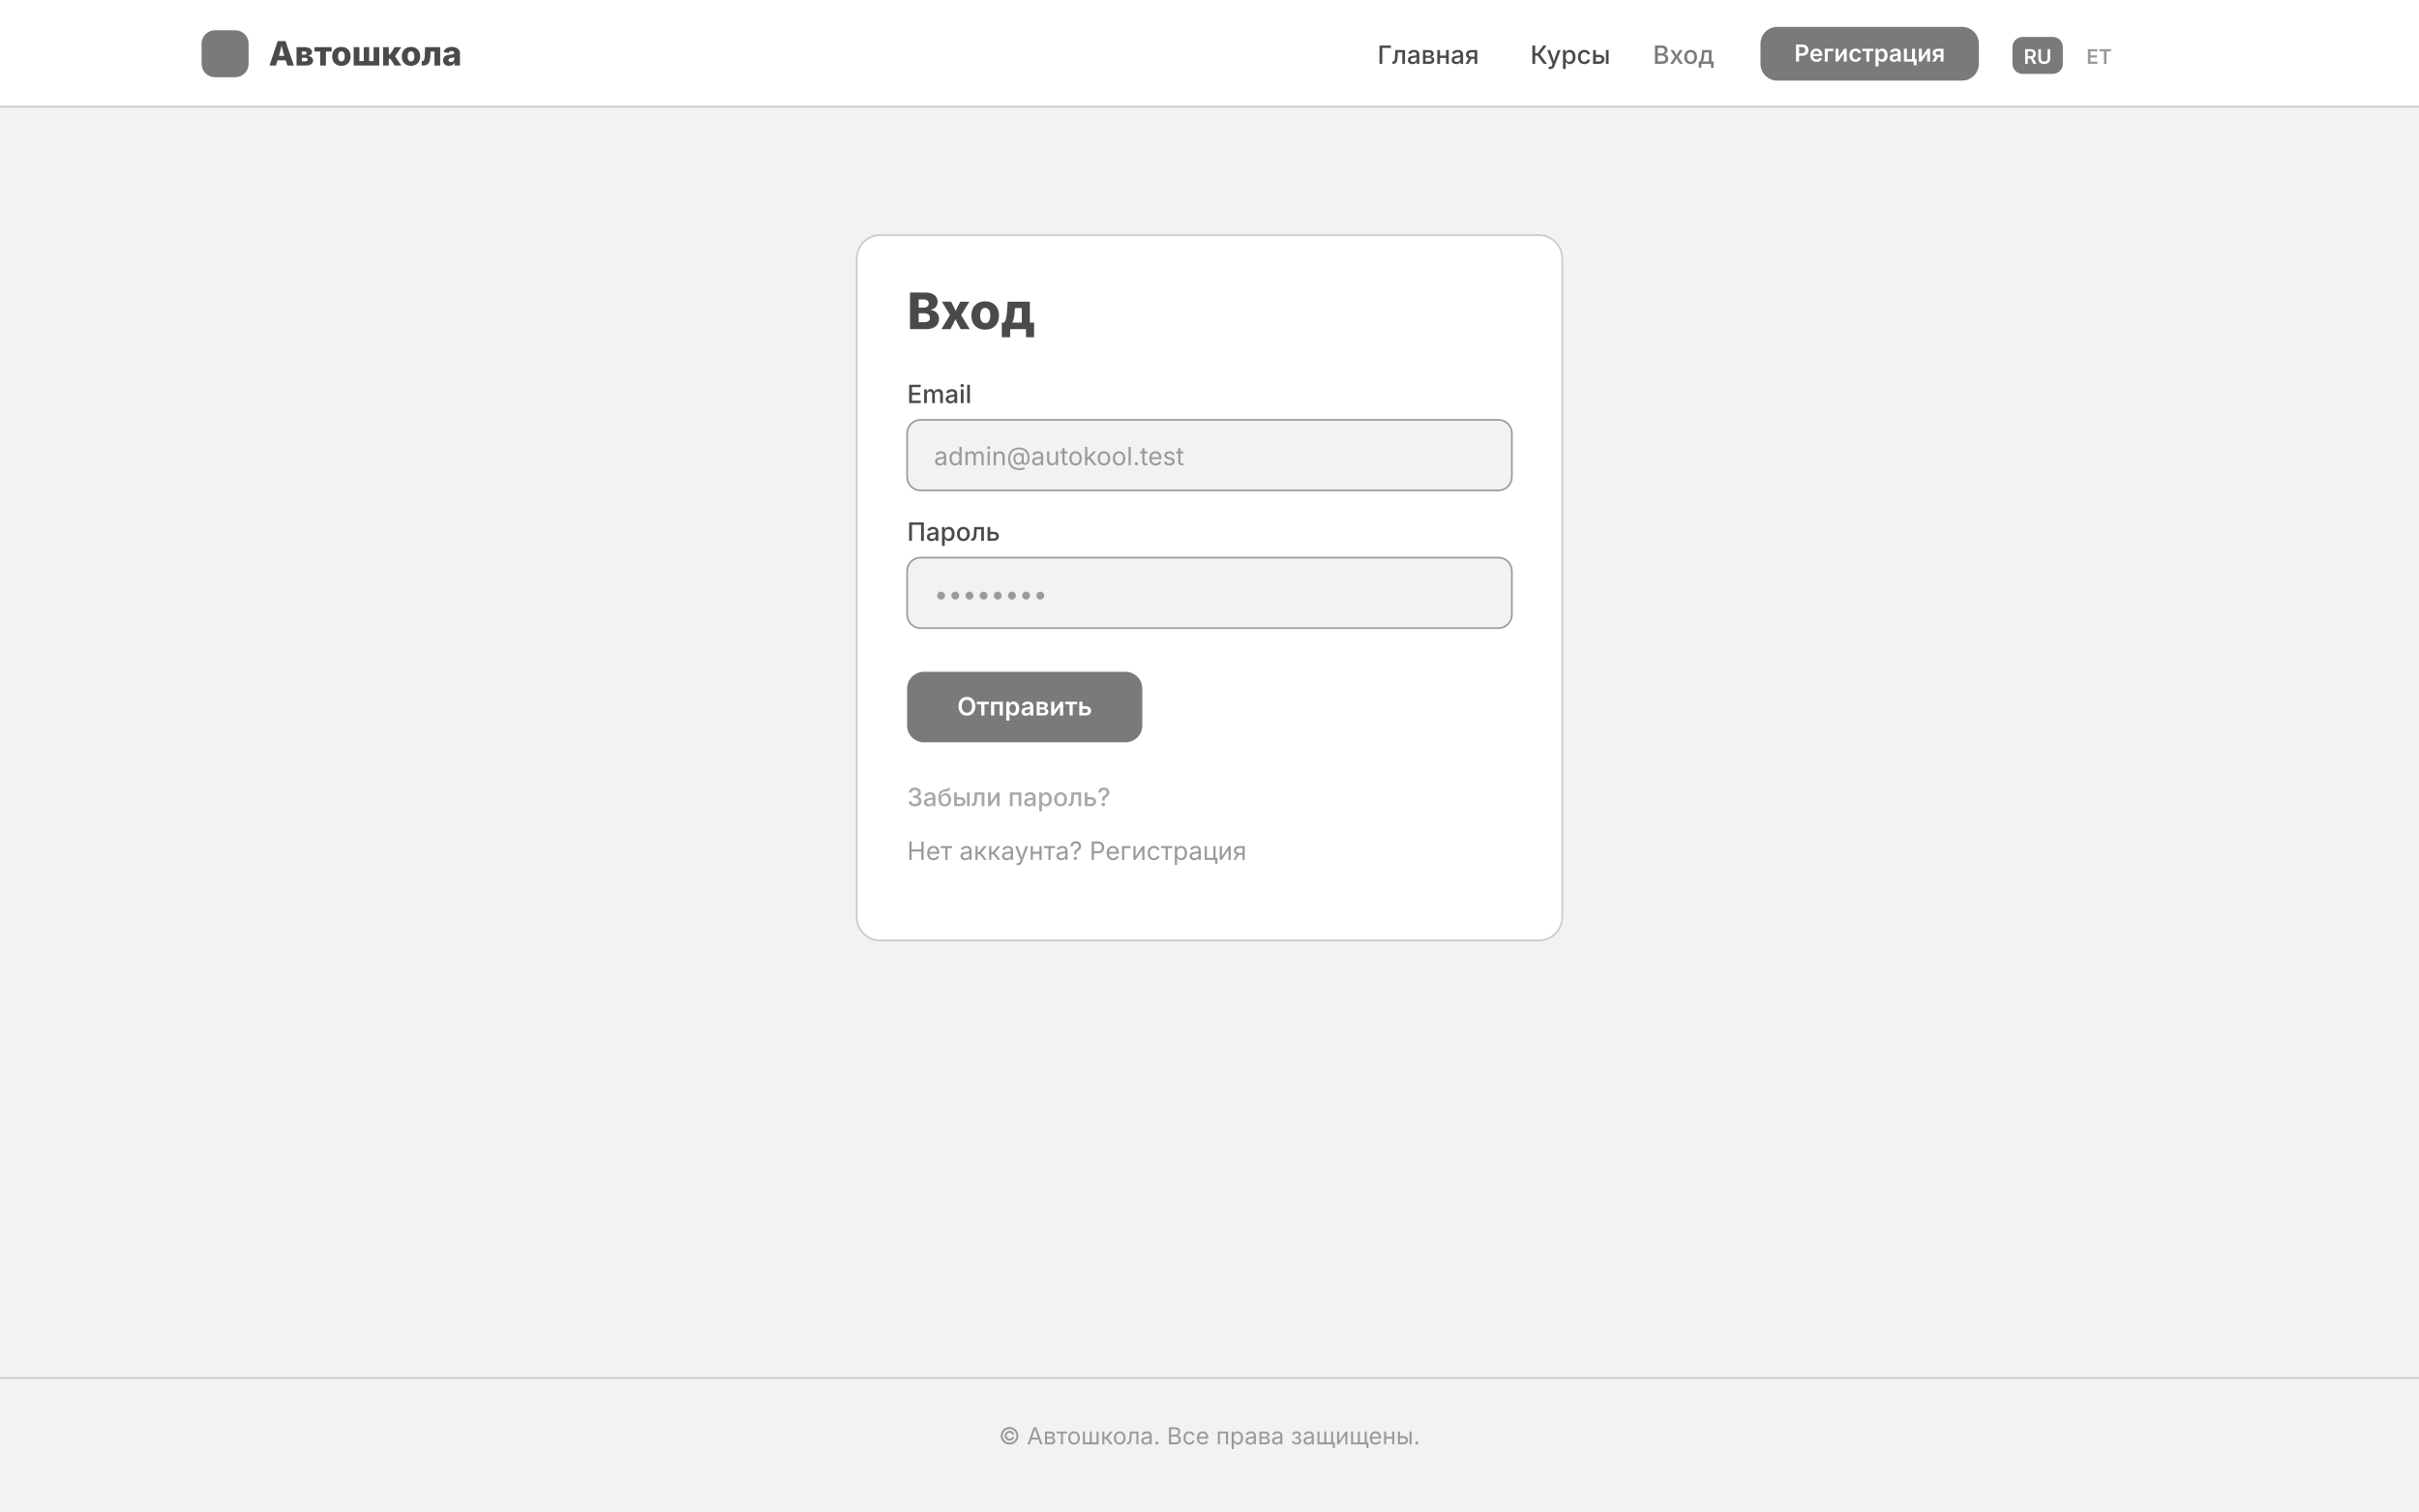
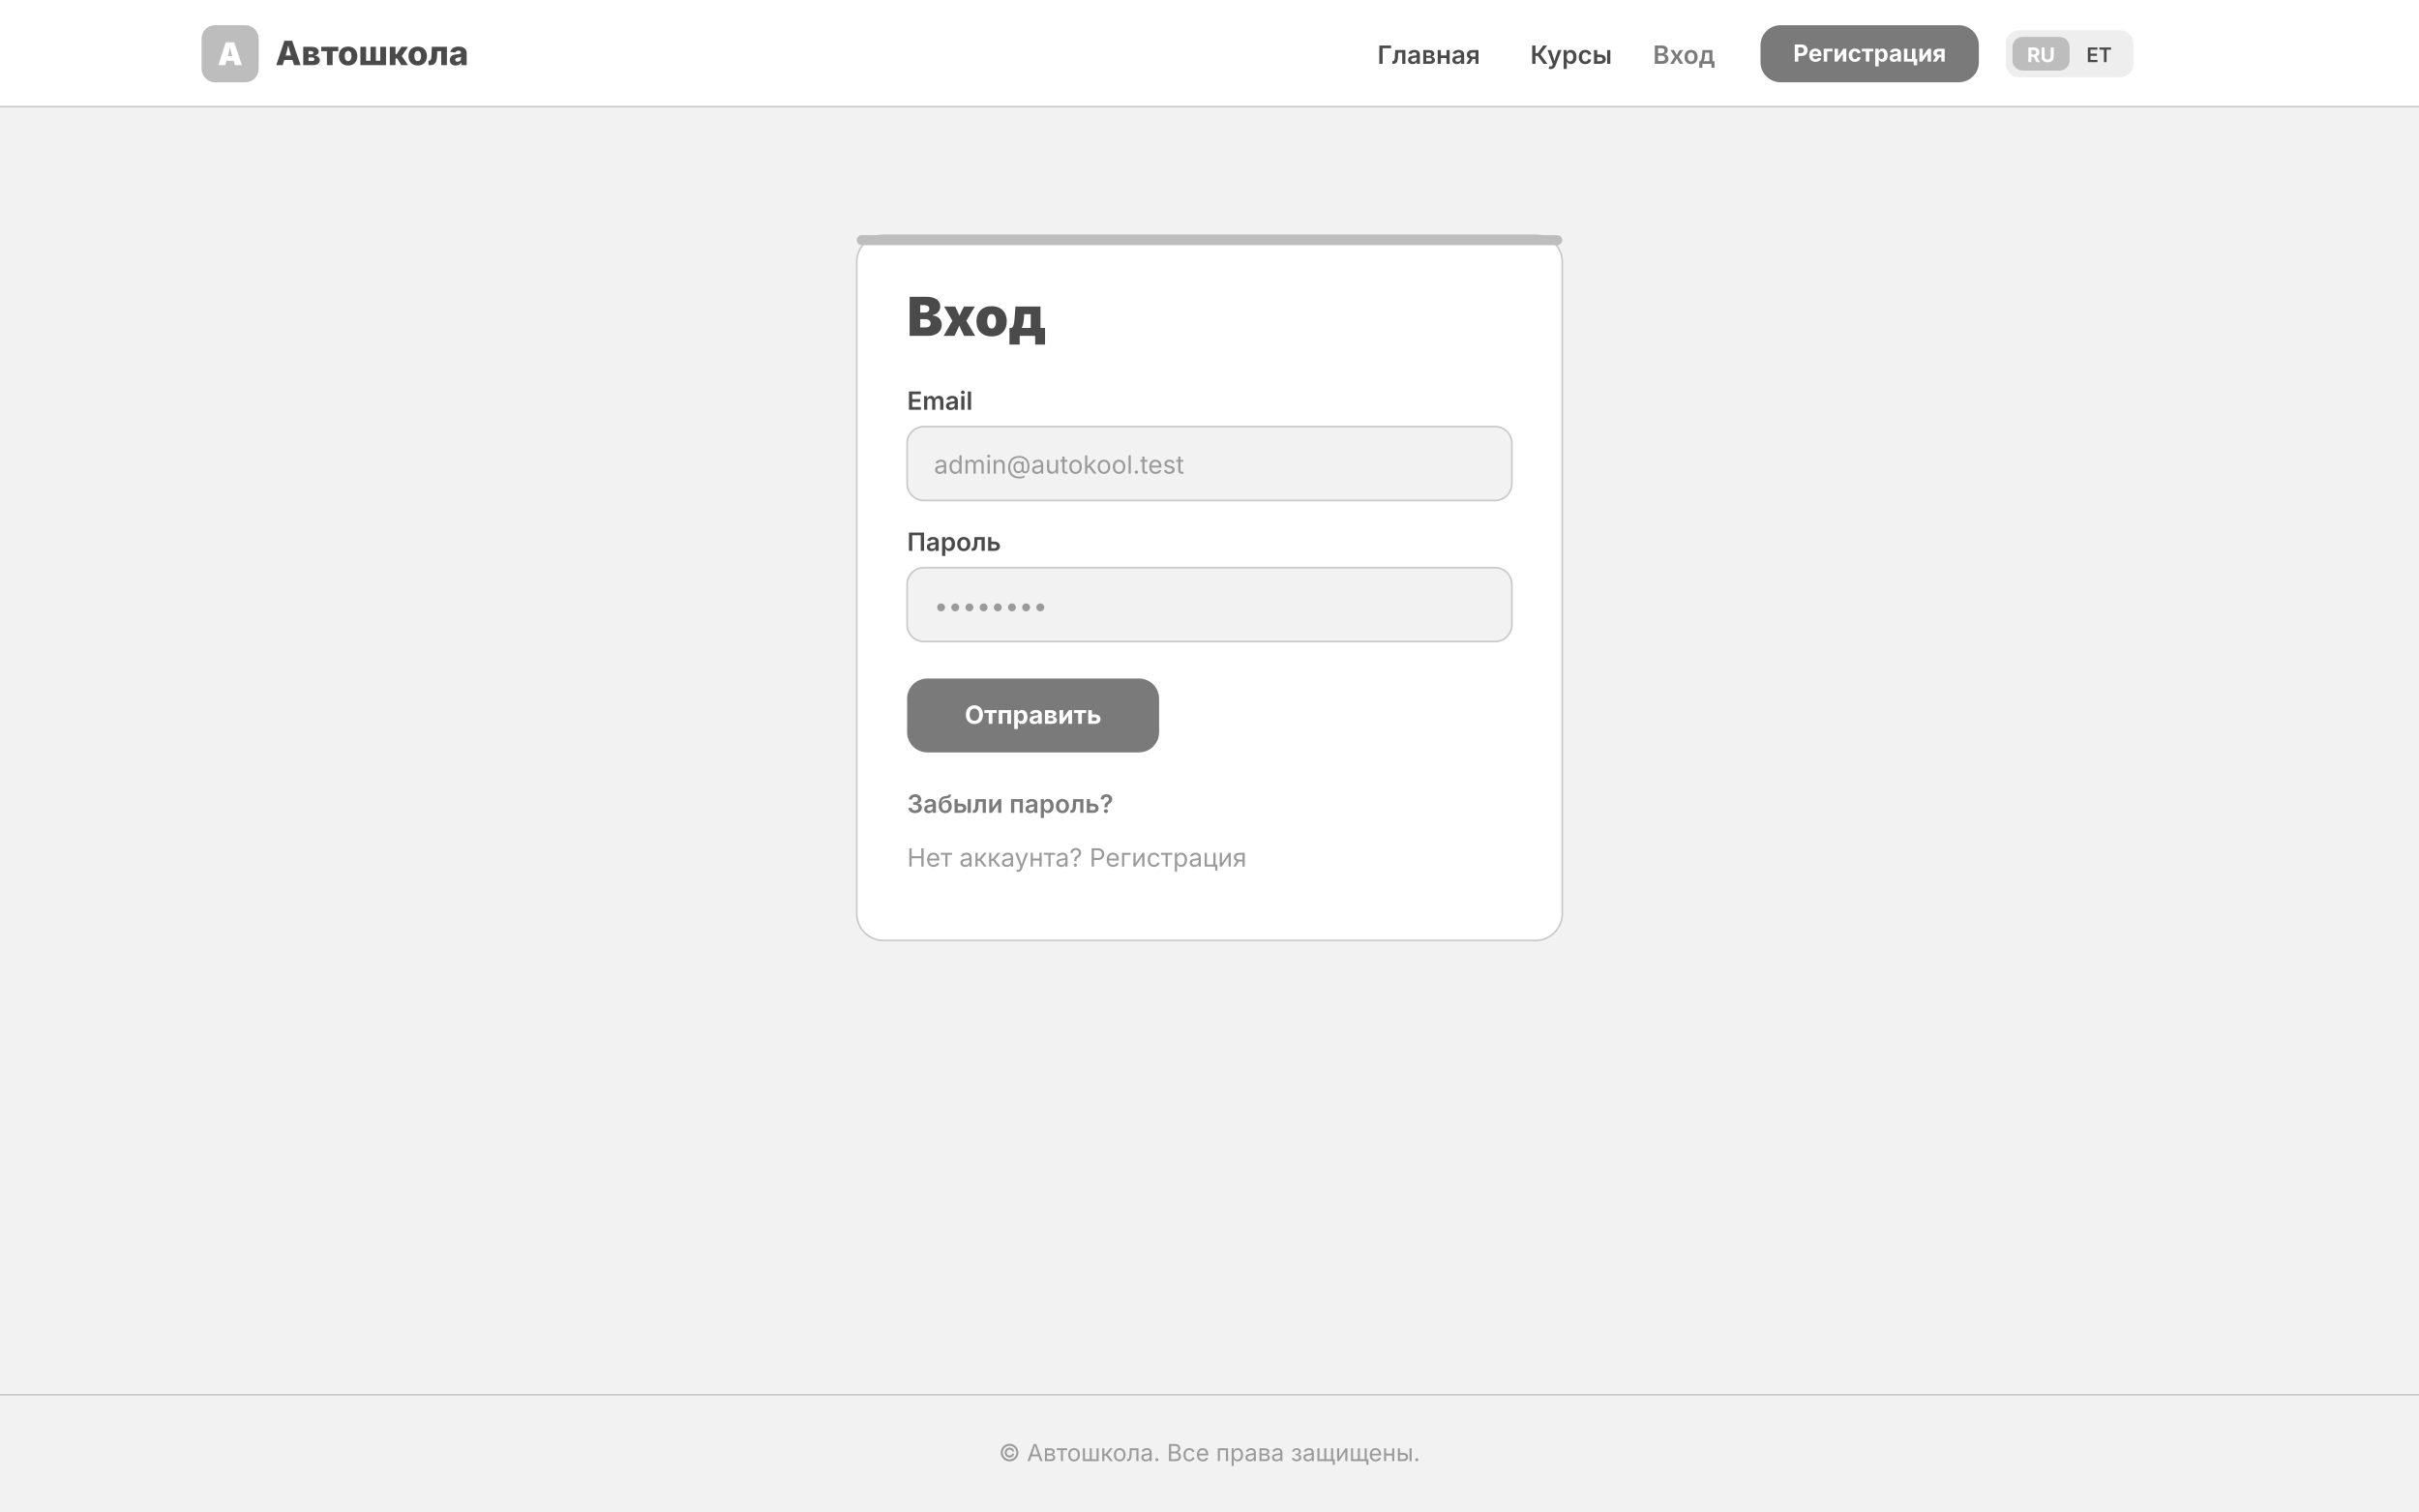
<svg xmlns="http://www.w3.org/2000/svg" width="1440" height="900" viewBox="0 0 1440 900">
  <defs>
-     <linearGradient id="hero" x1="0" y1="0" x2="1" y2="1">
-       <stop offset="0" stop-color="#1f6feb" />
-       <stop offset="1" stop-color="#6d28d9" />
+     <linearGradient id="shade" x1="0" y1="0" x2="1" y2="0">
+       <stop offset="0" stop-color="#0a0b0e" stop-opacity="0.93" />
+       <stop offset="0.5" stop-color="#0a0b0e" stop-opacity="0.66" />
+       <stop offset="1" stop-color="#0a0b0e" stop-opacity="0.2" />
+     </linearGradient>
+     <linearGradient id="shadeV" x1="0" y1="0" x2="0" y2="1">
+       <stop offset="0" stop-color="#0a0b0e" stop-opacity="0.55" />
+       <stop offset="1" stop-color="#0a0b0e" stop-opacity="0.9" />
    </linearGradient>
    <filter id="sh" x="-10%" y="-10%" width="120%" height="140%">
-       <feDropShadow dx="0" dy="6" stdDeviation="10" flood-color="#14203c" flood-opacity="0.08" />
+       <feDropShadow dx="0" dy="8" stdDeviation="12" flood-color="#121418" flood-opacity="0.10" />
+     </filter>
+     <filter id="glow" x="-50%" y="-50%" width="200%" height="200%">
+       <feGaussianBlur stdDeviation="10" />
    </filter>
  </defs>
  <rect x="0" y="0" width="1440" height="900" rx="0" fill="#f2f2f2" />
  <rect x="0" y="0" width="1440" height="64" rx="0" fill="#ffffff" />
  <rect x="0" y="63" width="1440" height="1" rx="0" fill="#c9c9c9" />
-   <rect x="120" y="18" width="28" height="28" rx="8" fill="#7a7a7a" />
-   <text x="160" y="39" font-family="Inter, Segoe UI, Arial, sans-serif" font-size="20" font-weight="800" fill="#4a4a4a" text-anchor="start">Автошкола</text>
-   <text x="820" y="38" font-family="Inter, Segoe UI, Arial, sans-serif" font-size="15" font-weight="500" fill="#4a4a4a" text-anchor="start">Главная</text>
-   <text x="911" y="38" font-family="Inter, Segoe UI, Arial, sans-serif" font-size="15" font-weight="500" fill="#4a4a4a" text-anchor="start">Курсы</text>
-   <text x="984" y="38" font-family="Inter, Segoe UI, Arial, sans-serif" font-size="15" font-weight="500" fill="#7a7a7a" text-anchor="start">Вход</text>
-   <rect x="1048" y="16" width="130" height="32" rx="10" fill="#7a7a7a" />
-   <text x="1113" y="36.667" font-family="Inter, Segoe UI, Arial, sans-serif" font-size="14" font-weight="600" fill="#ffffff" text-anchor="middle">Регистрация</text>
-   <rect x="1198" y="22" width="30" height="22" rx="6" fill="#7a7a7a" />
-   <text x="1213" y="38" font-family="Inter, Segoe UI, Arial, sans-serif" font-size="12" font-weight="600" fill="#ffffff" text-anchor="middle">RU</text>
-   <text x="1242" y="38" font-family="Inter, Segoe UI, Arial, sans-serif" font-size="12" font-weight="600" fill="#9a9a9a" text-anchor="start">ET</text>
-   <rect x="510" y="140" width="420" height="420" rx="14" fill="#ffffff" stroke="#c9c9c9" />
-   <text x="540" y="196" font-family="Inter, Segoe UI, Arial, sans-serif" font-size="30" font-weight="800" fill="#4a4a4a" text-anchor="start">Вход</text>
-   <text x="540" y="240" font-family="Inter, Segoe UI, Arial, sans-serif" font-size="15" font-weight="500" fill="#4a4a4a" text-anchor="start">Email</text>
-   <rect x="540" y="250" width="360" height="42" rx="8" fill="#f2f2f2" stroke="#9a9a9a" stroke-width="1" />
-   <text x="556" y="277" font-family="Inter, Segoe UI, Arial, sans-serif" font-size="15" font-weight="400" fill="#9a9a9a" text-anchor="start">admin@autokool.test</text>
-   <text x="540" y="322" font-family="Inter, Segoe UI, Arial, sans-serif" font-size="15" font-weight="500" fill="#4a4a4a" text-anchor="start">Пароль</text>
-   <rect x="540" y="332" width="360" height="42" rx="8" fill="#f2f2f2" stroke="#9a9a9a" stroke-width="1" />
-   <text x="556" y="359" font-family="Inter, Segoe UI, Arial, sans-serif" font-size="15" font-weight="400" fill="#9a9a9a" text-anchor="start">••••••••</text>
-   <rect x="540" y="400" width="140" height="42" rx="10" fill="#7a7a7a" />
-   <text x="610" y="426" font-family="Inter, Segoe UI, Arial, sans-serif" font-size="15" font-weight="600" fill="#ffffff" text-anchor="middle">Отправить</text>
-   <text x="540" y="480" font-family="Inter, Segoe UI, Arial, sans-serif" font-size="15" font-weight="500" fill="#a8a8a8" text-anchor="start">Забыли пароль?</text>
-   <text x="540" y="512" font-family="Inter, Segoe UI, Arial, sans-serif" font-size="15" font-weight="400" fill="#9a9a9a" text-anchor="start">Нет аккаунта? Регистрация</text>
-   <rect x="0" y="820" width="1440" height="1" rx="0" fill="#c9c9c9" />
-   <text x="720" y="860" font-family="Inter, Segoe UI, Arial, sans-serif" font-size="14" font-weight="400" fill="#9a9a9a" text-anchor="middle">© Автошкола. Все права защищены.</text>
+   <rect x="120" y="15" width="34" height="34" rx="8" fill="#bdbdbd" />
+   <text x="137" y="38.8" font-family="Inter, Segoe UI, Arial, sans-serif" font-size="18.7" font-weight="900" fill="#ffffff" text-anchor="middle">A</text>
+   <text x="164" y="38.8" font-family="Inter, Segoe UI, Arial, sans-serif" font-size="20" font-weight="800" fill="#4a4a4a" text-anchor="start">Автошкола</text>
+   <text x="820" y="38" font-family="Inter, Segoe UI, Arial, sans-serif" font-size="15" font-weight="600" fill="#4a4a4a" text-anchor="start">Главная</text>
+   <text x="911" y="38" font-family="Inter, Segoe UI, Arial, sans-serif" font-size="15" font-weight="600" fill="#4a4a4a" text-anchor="start">Курсы</text>
+   <text x="984" y="38" font-family="Inter, Segoe UI, Arial, sans-serif" font-size="15" font-weight="600" fill="#7a7a7a" text-anchor="start">Вход</text>
+   <rect x="1048" y="15" width="130" height="34" rx="12" fill="#7a7a7a" />
+   <text x="1113" y="36.667" font-family="Inter, Segoe UI, Arial, sans-serif" font-size="14" font-weight="700" fill="#ffffff" text-anchor="middle">Регистрация</text>
+   <rect x="1194" y="18" width="76" height="28" rx="8" fill="#eeeeee" />
+   <rect x="1198" y="22" width="34" height="20" rx="6" fill="#bdbdbd" />
+   <text x="1215" y="37" font-family="Inter, Segoe UI, Arial, sans-serif" font-size="12" font-weight="700" fill="#ffffff" text-anchor="middle">RU</text>
+   <text x="1242" y="37" font-family="Inter, Segoe UI, Arial, sans-serif" font-size="12" font-weight="600" fill="#4a4a4a" text-anchor="start">ET</text>
+   <rect x="510" y="140" width="420" height="420" rx="16" fill="#ffffff" stroke="#c9c9c9" />
+   <rect x="510" y="140" width="420" height="6" rx="3" fill="#bdbdbd" />
+   <text x="540" y="200" font-family="Inter, Segoe UI, Arial, sans-serif" font-size="32" font-weight="900" fill="#4a4a4a" text-anchor="start">Вход</text>
+   <text x="540" y="244" font-family="Inter, Segoe UI, Arial, sans-serif" font-size="15" font-weight="600" fill="#4a4a4a" text-anchor="start">Email</text>
+   <rect x="540" y="254" width="360" height="44" rx="10" fill="#f2f2f2" stroke="#c9c9c9" stroke-width="1" />
+   <text x="556" y="282" font-family="Inter, Segoe UI, Arial, sans-serif" font-size="15" font-weight="400" fill="#9a9a9a" text-anchor="start">admin@autokool.test</text>
+   <text x="540" y="328" font-family="Inter, Segoe UI, Arial, sans-serif" font-size="15" font-weight="600" fill="#4a4a4a" text-anchor="start">Пароль</text>
+   <rect x="540" y="338" width="360" height="44" rx="10" fill="#f2f2f2" stroke="#c9c9c9" stroke-width="1" />
+   <text x="556" y="366" font-family="Inter, Segoe UI, Arial, sans-serif" font-size="15" font-weight="400" fill="#9a9a9a" text-anchor="start">••••••••</text>
+   <rect x="540" y="404" width="150" height="44" rx="12" fill="#7a7a7a" />
+   <text x="615" y="431" font-family="Inter, Segoe UI, Arial, sans-serif" font-size="15" font-weight="700" fill="#ffffff" text-anchor="middle">Отправить</text>
+   <text x="540" y="484" font-family="Inter, Segoe UI, Arial, sans-serif" font-size="15" font-weight="600" fill="#7a7a7a" text-anchor="start">Забыли пароль?</text>
+   <text x="540" y="516" font-family="Inter, Segoe UI, Arial, sans-serif" font-size="15" font-weight="400" fill="#9a9a9a" text-anchor="start">Нет аккаунта? Регистрация</text>
+   <rect x="0" y="830" width="1440" height="1" rx="0" fill="#c9c9c9" />
+   <text x="720" y="870" font-family="Inter, Segoe UI, Arial, sans-serif" font-size="14" font-weight="400" fill="#9a9a9a" text-anchor="middle">© Автошкола. Все права защищены.</text>
</svg>
